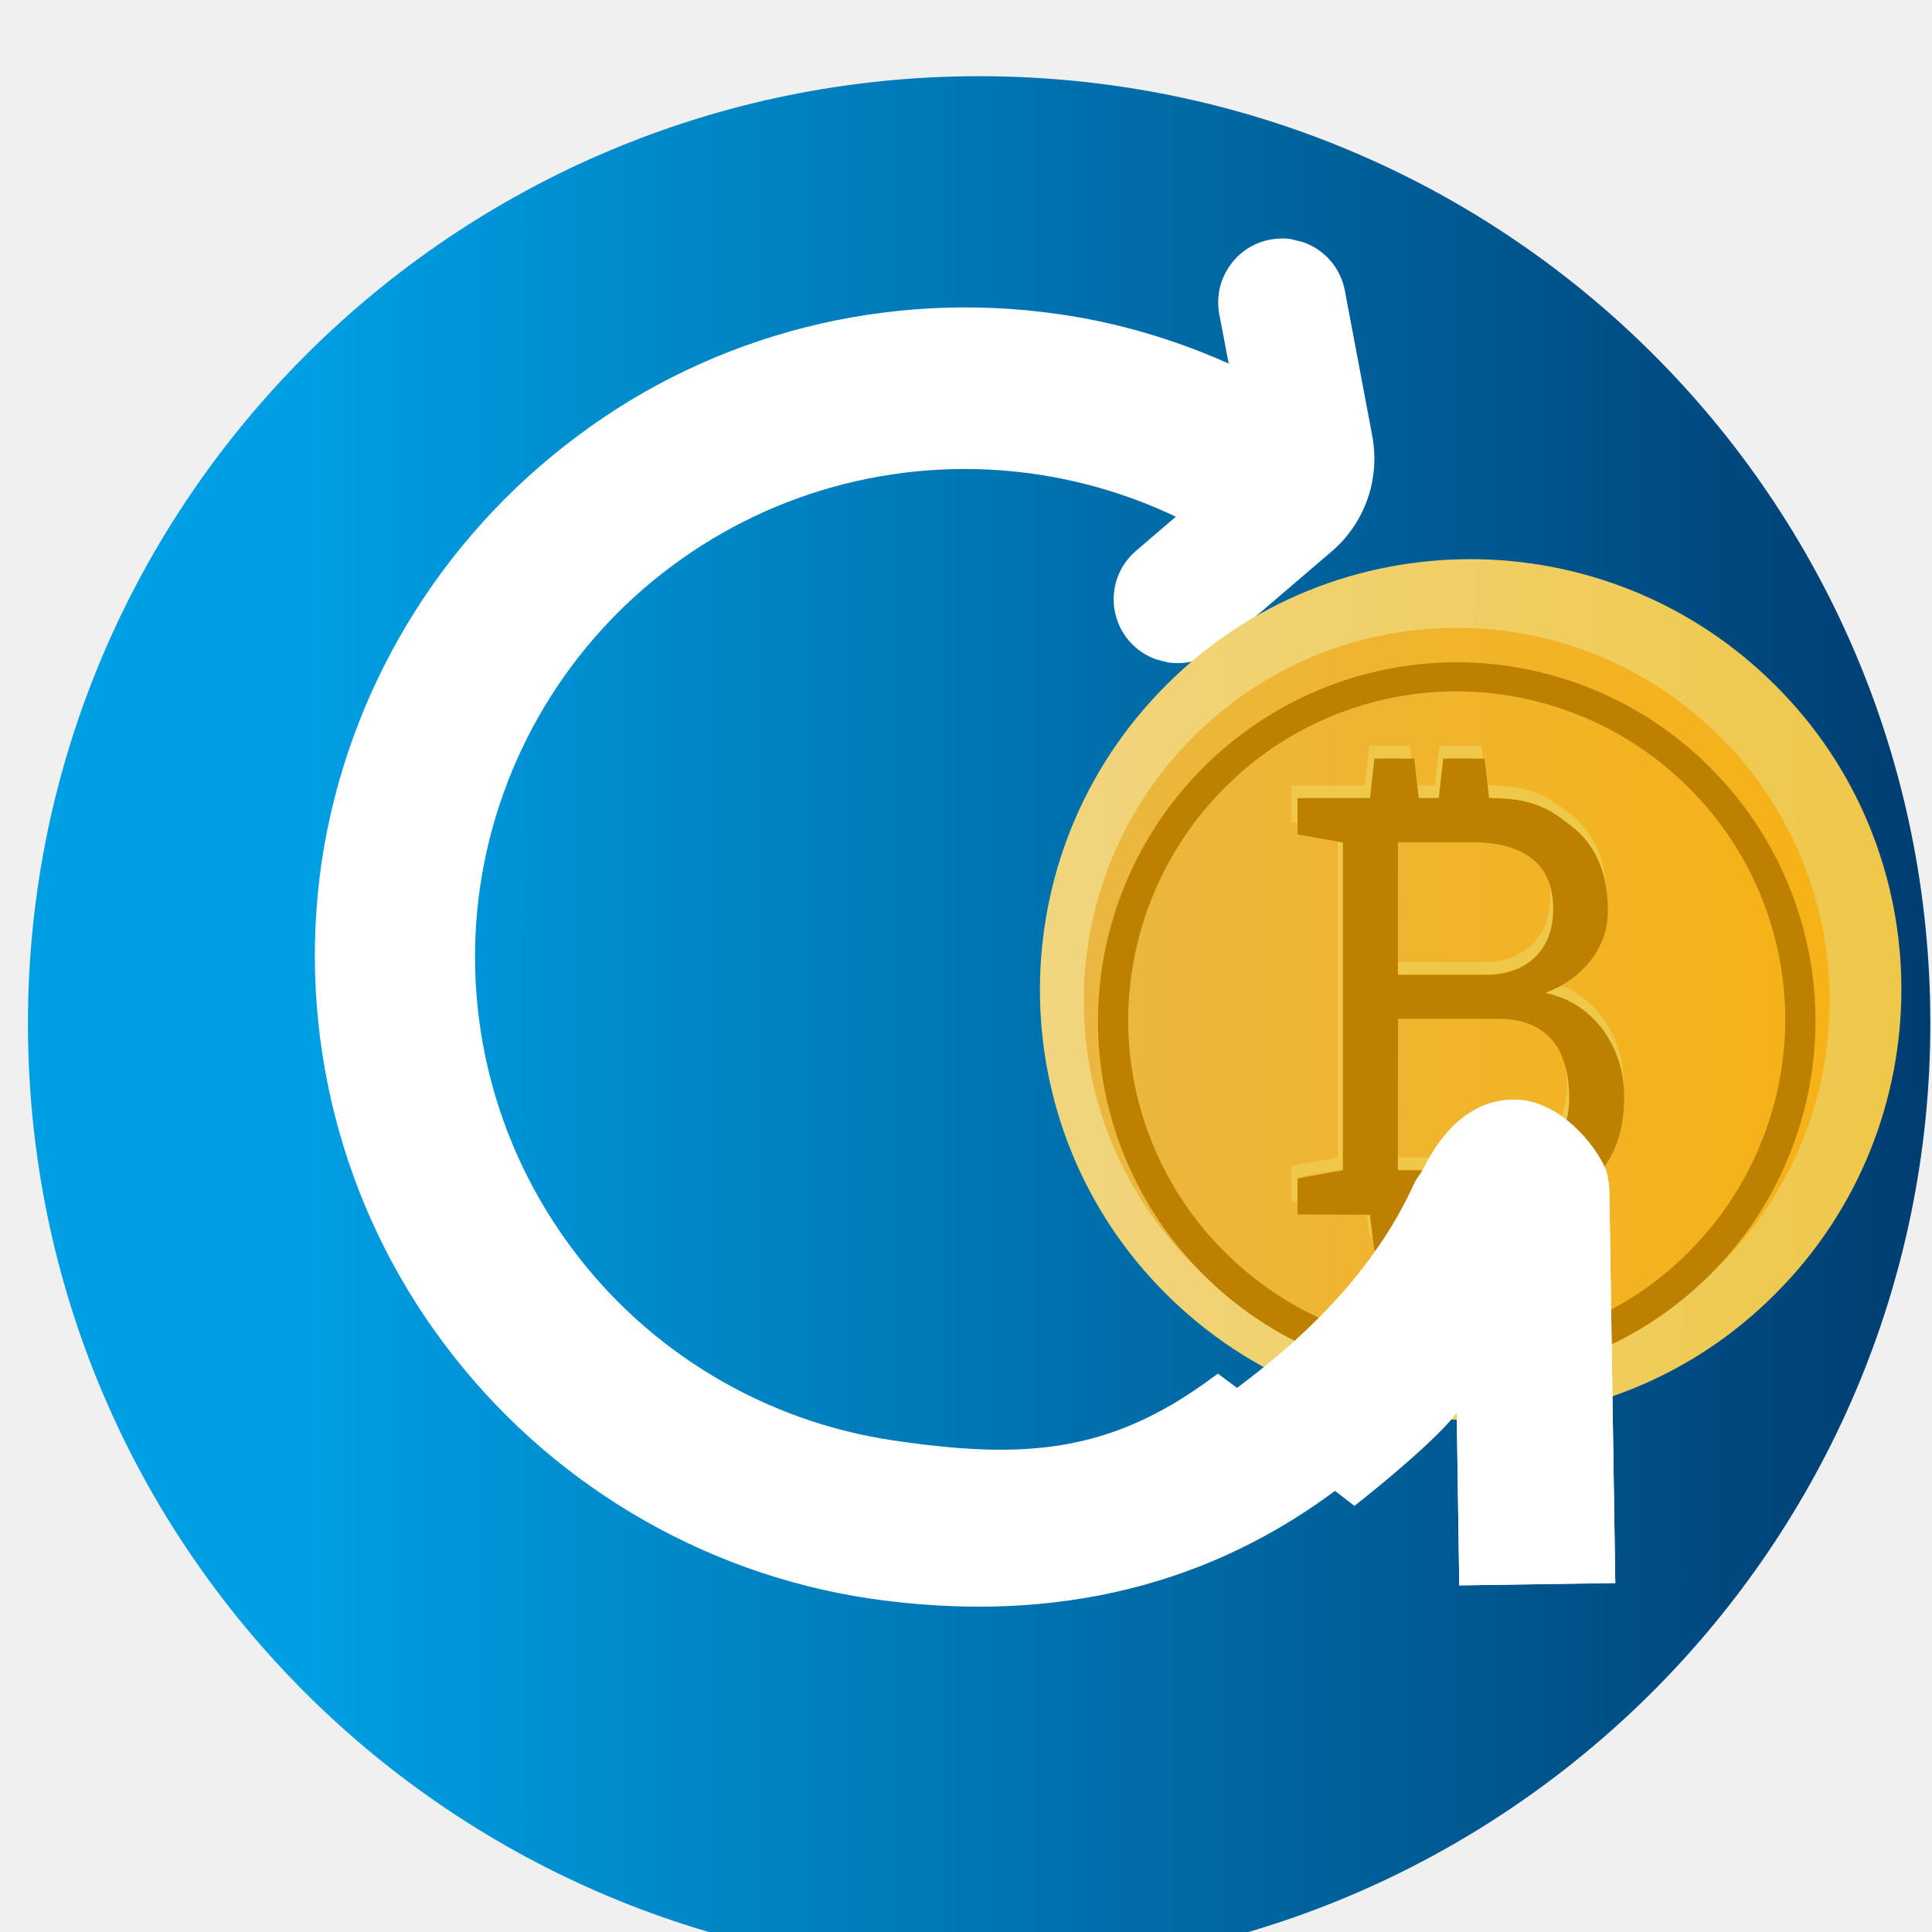
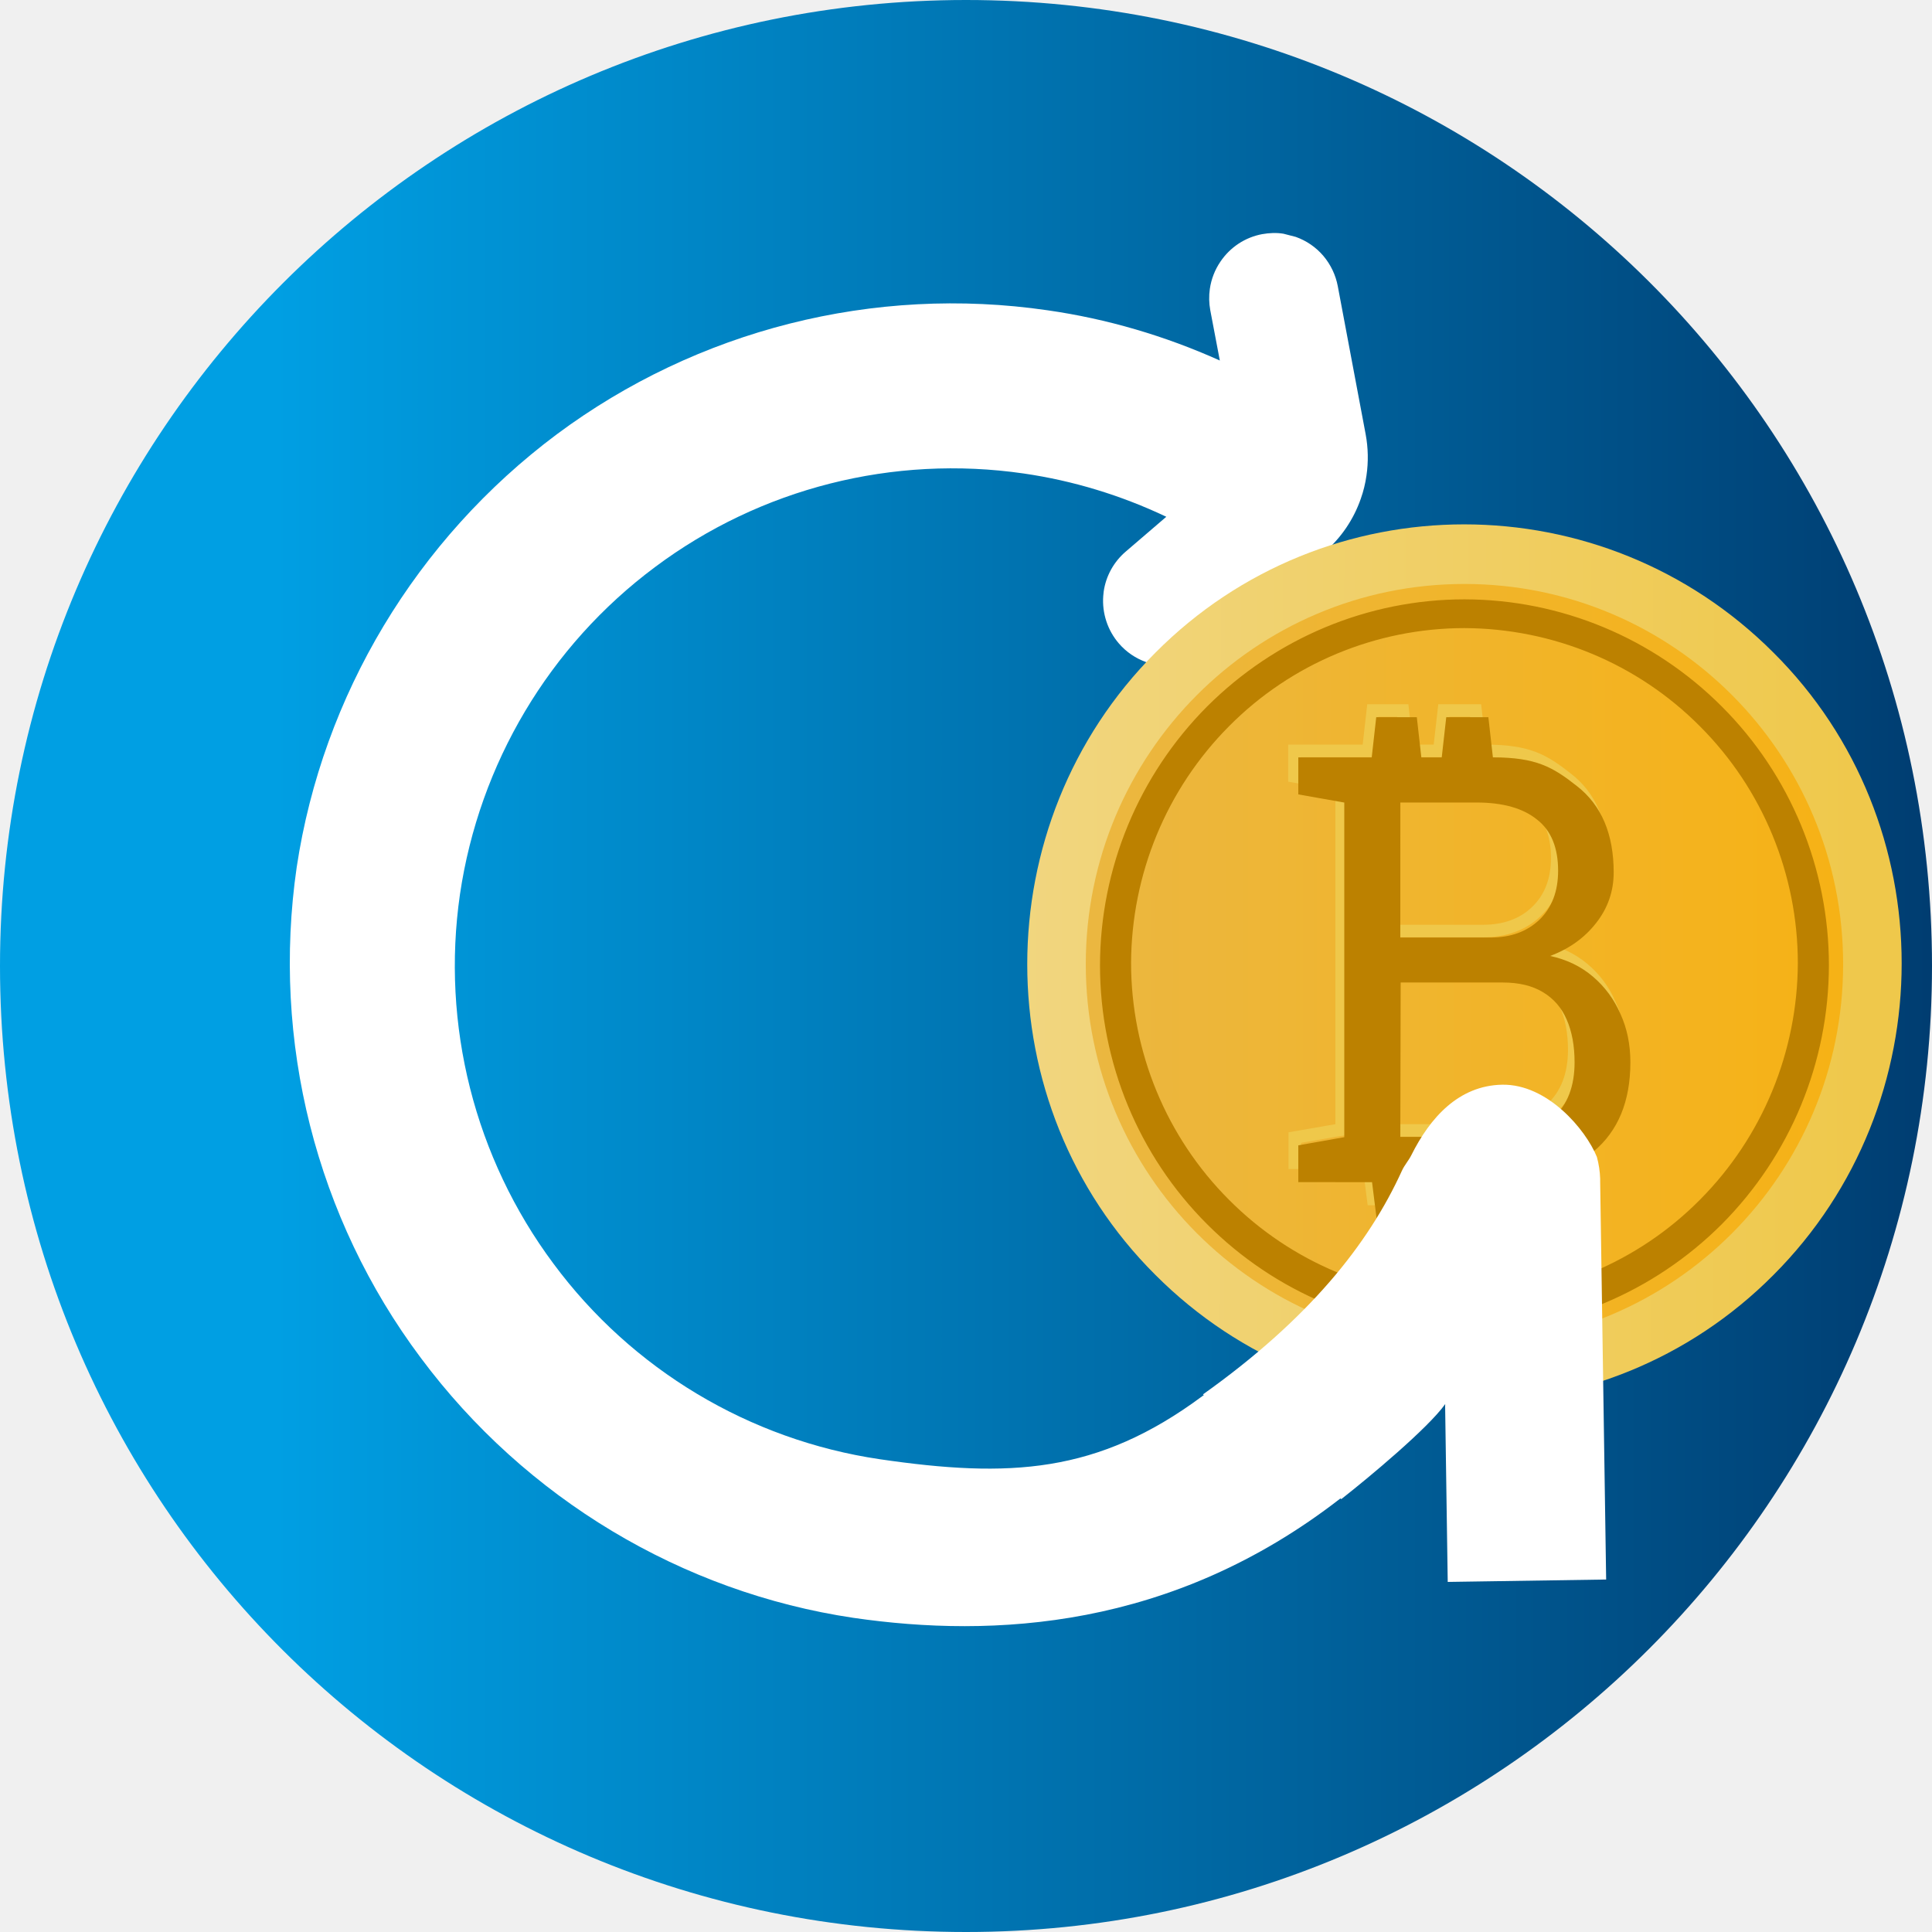
<svg xmlns="http://www.w3.org/2000/svg" width="50" height="50" version="1.1" viewBox="0 0 50 50">
  <defs>
-     <linearGradient id="Group_paint0-linear-334-110" x1=".673" x2="155" y1="77.2" y2="77.2" gradientTransform="matrix(.309 0 0 .309 104 202)" gradientUnits="userSpaceOnUse">
+     <linearGradient id="Group_paint0-linear-334-110" x1=".673" x2="155" y1="77.2" y2="77.2" gradientTransform="matrix(.323 0 0 .325 -.105 -.42)" gradientUnits="userSpaceOnUse">
      <stop stop-color="#009FE3" offset=".14" />
      <stop stop-color="#003D71" offset="1" />
    </linearGradient>
-     <linearGradient id="Group_paint1-linear-334-110" x1="80.8" x2="150" y1="77" y2="77.1" gradientTransform="matrix(.309 0 0 .309 104 202)" gradientUnits="userSpaceOnUse">
+     <linearGradient id="Group_paint1-linear-334-110" x1="80.8" x2="150" y1="77" y2="77.1" gradientTransform="matrix(.323 0 0 .325 -.105 -.42)" gradientUnits="userSpaceOnUse">
      <stop stop-color="#F1D680" offset="0" />
      <stop stop-color="#EFC84B" offset="1" />
    </linearGradient>
-     <linearGradient id="Group_paint2-linear-334-110" x1="146" x2="85.4" y1="77" y2="77" gradientTransform="matrix(.309 0 0 .309 104 202)" gradientUnits="userSpaceOnUse">
+     <linearGradient id="Group_paint2-linear-334-110" x1="146" x2="85.4" y1="77" y2="77" gradientTransform="matrix(.323 0 0 .325 .262 -.714)" gradientUnits="userSpaceOnUse">
      <stop stop-color="#F6B216" offset="0" />
      <stop stop-color="#EBB741" offset="1" />
    </linearGradient>
  </defs>
-   <g transform="translate(.5 .5)">
-     <g transform="matrix(1.03 0 0 1.03 -107 -207)" stroke-width=".309">
-       <path d="m128 250c13.2 0 23.9-10.7 23.9-23.8 0-13.2-10.7-23.8-23.9-23.8-13.2 0-23.9 10.7-23.9 23.8 0 13.2 10.7 23.8 23.9 23.8z" fill="url(#Group_paint0-linear-334-110)" />
-       <path d="m134 235c-0.018 0.01-0.159 0.115-0.178 0.128-2.59 1.91-4.78 2.02-7.98 1.55-3.22-0.476-6.13-2.21-8.07-4.82-1.95-2.61-2.78-5.88-2.31-9.1 0.477-3.22 2.21-6.12 4.83-8.06 2.61-1.94 5.89-2.77 9.12-2.3 1.22 0.177 2.41 0.538 3.53 1.07l-1 0.858c-0.295 0.251-0.489 0.601-0.545 0.984l-0.012 0.112c-0.016 0.211 0.01 0.423 0.076 0.624 0.066 0.201 0.172 0.387 0.311 0.547 0.182 0.21 0.416 0.368 0.679 0.461l0.3 0.078c0.227 0.029 0.459 0.02 0.68-0.049s0.425-0.174 0.6-0.324l2.83-2.42c0.409-0.351 0.718-0.804 0.896-1.31 0.066-0.185 0.113-0.376 0.141-0.571 0.05-0.338 0.043-0.681-0.02-1.02l-0.689-3.65c-0.051-0.275-0.175-0.533-0.357-0.747-0.183-0.214-0.418-0.374-0.683-0.468l-0.304-0.078c-0.176-0.029-0.355-0.02-0.53 0.01-0.208 0.039-0.407 0.119-0.584 0.235-0.177 0.117-0.329 0.267-0.447 0.443-0.137 0.2-0.226 0.428-0.261 0.667-0.025 0.176-0.022 0.355 0.011 0.53l0.236 1.24c-1.36-0.607-2.79-1.03-4.26-1.24-4.29-0.623-8.66 0.478-12.1 3.06-3.48 2.59-5.79 6.44-6.43 10.7-0.625 4.29 0.479 8.64 3.07 12.1 2.59 3.47 6.46 5.78 10.7 6.41 3.45 0.5 7.88 0.282 12-2.94 0.019-0.01 0.167-0.131 0.186-0.146z" fill="#fff" />
-       <path d="m148 233c4.23-4.22 4.23-11.1 0-15.3-4.23-4.22-11.1-4.22-15.3 0-4.23 4.22-4.23 11.1 0 15.3 4.23 4.22 11.1 4.22 15.3 0z" fill="url(#Group_paint1-linear-334-110)" />
-       <path d="m140 235c5.18 0 9.37-4.2 9.37-9.37 0-5.18-4.2-9.37-9.37-9.37-5.18 0-9.37 4.2-9.37 9.37 0 5.18 4.2 9.37 9.37 9.37z" fill="url(#Group_paint2-linear-334-110)" />
-       <path d="m140 235c-2.35-4e-3 -4.6-0.938-6.26-2.6-1.66-1.66-2.6-3.91-2.6-6.26 4e-3 -2.35 0.938-4.6 2.6-6.26 1.66-1.66 3.91-2.6 6.26-2.6 2.35 4e-3 4.6 0.938 6.26 2.6 1.66 1.66 2.6 3.91 2.6 6.26-4e-3 2.35-0.938 4.6-2.6 6.26-1.66 1.66-3.91 2.6-6.26 2.6zm0-17.3c-2.23 2e-3 -4.37 0.889-5.94 2.47-1.58 1.58-2.46 3.71-2.47 5.94 2e-3 2.23 0.889 4.37 2.47 5.94 1.58 1.58 3.71 2.46 5.94 2.47 2.23-2e-3 4.37-0.889 5.94-2.47 1.58-1.58 2.46-3.71 2.47-5.94-2e-3 -2.23-0.889-4.37-2.47-5.94-1.58-1.58-3.71-2.46-5.94-2.47z" fill="#bc8100" stroke="#bc8100" />
-       <path d="m136 221v-0.628h1.83l0.016-0.137 0.098-0.858h0.741l0.098 0.858 0.016 0.137h0.788l0.016-0.137 0.098-0.858h0.784l0.098 0.858 0.015 0.137h0.138c0.53 0 0.884 0.059 1.18 0.168 0.292 0.11 0.533 0.275 0.834 0.511l9.8e-4 7.9e-4c0.565 0.433 0.857 1.09 0.857 2 0 0.429-0.135 0.811-0.407 1.15v1.9e-4c-0.27 0.34-0.63 0.595-1.08 0.763l-0.505 0.187 0.527 0.109c0.394 0.078 0.728 0.241 1.01 0.476l9.8e-4 9.8e-4c0.28 0.233 0.496 0.52 0.648 0.863h-3.1e-4l9.8e-4 2e-3c0.156 0.337 0.235 0.71 0.235 1.12 0 0.922-0.294 1.61-0.868 2.08-0.581 0.474-1.38 0.719-2.41 0.719h-0.15l-0.017 0.134-0.097 0.758h-0.787l-0.097-0.758-0.017-0.134h-0.784l-0.017 0.134-0.097 0.758h-0.745l-0.097-0.758-0.017-0.134h-1.83v-0.621l1.03-0.179 0.128-0.02v-8.5l-0.128-0.02zm2.25 8.57v0.154h2.5c0.664 0 1.2-0.165 1.59-0.514h3.2e-4c0.395-0.357 0.584-0.855 0.584-1.47 0-0.427-0.069-0.802-0.213-1.12-0.141-0.32-0.361-0.57-0.66-0.746-0.296-0.176-0.662-0.259-1.09-0.259h-2.71v0.154zm0-4.91v0.154h2.42c0.534 0 0.98-0.157 1.32-0.48 0.349-0.331 0.517-0.777 0.517-1.32 0-0.599-0.187-1.07-0.584-1.39-0.389-0.313-0.936-0.458-1.62-0.458h-2.06v0.154z" fill="none" stroke="#efc84a" />
-       <path d="m136 231v-0.906l1.14-0.201v-8.24l-1.14-0.201v-0.912h1.82l0.112-0.994h1l0.112 0.994h0.505l0.112-0.994h1.04l0.112 0.994c1.07 0 1.48 0.237 2.08 0.711 0.603 0.469 0.904 1.18 0.904 2.12 0 0.465-0.145 0.881-0.435 1.25-0.285 0.364-0.664 0.635-1.14 0.811 0.411 0.088 0.764 0.257 1.06 0.511 0.294 0.249 0.521 0.556 0.68 0.919 0.164 0.36 0.245 0.755 0.245 1.19 0 0.957-0.304 1.69-0.912 2.2-0.607 0.503-1.43 0.755-2.47 0.755h-0.014l-0.112 0.893h-1.04l-0.112-0.893h-0.505l-0.112 0.893h-1l-0.112-0.893zm2.52-1.11h2.31c0.631 0 1.12-0.158 1.47-0.474 0.351-0.32 0.526-0.773 0.526-1.36 0-0.412-0.066-0.764-0.196-1.06-0.126-0.292-0.323-0.517-0.589-0.675-0.262-0.158-0.594-0.237-0.996-0.237h-2.52zm0-4.91h2.24c0.495 0 0.895-0.146 1.2-0.438 0.308-0.297 0.463-0.699 0.463-1.21 0-0.565-0.173-0.987-0.519-1.26-0.346-0.282-0.846-0.423-1.5-0.423h-1.88z" fill="#bc8100" />
-       <path d="m140 236 0.064 4.32 3.92-0.059-0.148-9.76v-0.069c-6e-3 -0.181-0.033-0.362-0.082-0.537-0.275-0.678-1.22-1.8-2.34-1.78-1.08 0.02-1.79 0.818-2.25 1.73-0.066 0.134-0.17 0.246-0.234 0.386-0.826 1.81-2.3 3.62-4.92 5.47" fill="#fff" />
-       <path d="m140 236 0.064 4.32 3.92-0.059-0.148-9.76v-0.069c-6e-3 -0.181-0.033-0.362-0.082-0.537-0.275-0.678-1.22-1.8-2.34-1.78-1.08 0.02-1.79 0.818-2.25 1.73-0.066 0.134-0.17 0.246-0.234 0.386-0.826 1.81-2.3 3.62-4.92 5.47l3.42 2.62c0.684-0.532 2.15-1.75 2.57-2.34z" fill="#fff" />
+   <g stroke-width=".324">
+     <path d="m25 50c13.8 0 25-11.2 25-25 0-13.9-11.2-25-25-25s-25 11.2-25 25c0 13.9 11.2 25 25 25z" fill="url(#Group_paint0-linear-334-110)" />
+     <path d="m31.3 36c-0.019 0.011-0.166 0.121-0.186 0.134-2.71 2.01-5 2.12-8.35 1.63-3.37-0.5-6.41-2.32-8.44-5.06-2.04-2.74-2.91-6.18-2.42-9.56 0.499-3.38 2.31-6.43 5.05-8.47 2.73-2.04 6.16-2.91 9.54-2.42 1.28 0.186 2.52 0.565 3.69 1.12l-1.05 0.901c-0.309 0.264-0.512 0.631-0.57 1.03l-0.012 0.118c-0.017 0.222 0.011 0.444 0.08 0.655 0.069 0.211 0.18 0.407 0.325 0.575 0.19 0.221 0.435 0.387 0.71 0.484l0.314 0.082c0.237 0.031 0.48 0.021 0.711-0.051 0.231-0.072 0.445-0.183 0.628-0.34l2.96-2.54c0.428-0.369 0.751-0.845 0.937-1.38 0.069-0.194 0.118-0.395 0.147-0.6 0.052-0.355 0.045-0.715-0.021-1.07l-0.721-3.83c-0.054-0.289-0.183-0.56-0.373-0.785-0.191-0.225-0.437-0.393-0.714-0.492l-0.318-0.082c-0.184-0.031-0.371-0.021-0.554 0.011-0.218 0.041-0.426 0.125-0.611 0.247-0.185 0.123-0.344 0.28-0.468 0.465-0.143 0.21-0.236 0.45-0.273 0.701-0.027 0.185-0.023 0.373 0.011 0.557l0.247 1.3c-1.42-0.638-2.92-1.08-4.46-1.3-4.49-0.654-9.06 0.502-12.7 3.21-3.64 2.72-6.06 6.76-6.73 11.2-0.654 4.51 0.501 9.08 3.21 12.7 2.71 3.64 6.76 6.07 11.2 6.73 3.61 0.525 8.24 0.296 12.6-3.09 0.019-0.011 0.175-0.138 0.195-0.153z" fill="#fff" />
+     <g transform="translate(0 .893)">
+       <path d="m45.9 32.1c4.42-4.43 4.42-11.7 0-16.1-4.42-4.43-11.6-4.43-16 0-4.42 4.43-4.42 11.7 0 16.1 4.42 4.43 11.6 4.43 16 0z" fill="url(#Group_paint1-linear-334-110)" />
+       <path d="m37.9 33.9c5.42 0 9.8-4.41 9.8-9.84 0-5.44-4.39-9.84-9.8-9.84-5.42 0-9.8 4.41-9.8 9.84 0 5.44 4.39 9.84 9.8 9.84z" fill="url(#Group_paint2-linear-334-110)" />
+       <path d="m37.9 33.4c-2.46-0.004-4.81-0.985-6.55-2.73-1.74-1.74-2.72-4.11-2.72-6.58 0.004-2.47 0.981-4.83 2.72-6.58 1.74-1.74 4.09-2.73 6.55-2.73 2.46 0.004 4.81 0.985 6.55 2.73 1.74 1.74 2.72 4.11 2.72 6.58-0.004 2.47-0.981 4.83-2.72 6.58-1.74 1.74-4.09 2.73-6.55 2.73zm0-18.2c-2.33 0.002-4.57 0.934-6.21 2.59-1.65 1.66-2.57 3.9-2.58 6.24 0.002 2.34 0.93 4.59 2.58 6.24 1.65 1.66 3.88 2.58 6.21 2.59 2.33-0.002 4.57-0.934 6.21-2.59 1.65-1.66 2.57-3.9 2.58-6.24-0.002-2.34-0.93-4.59-2.58-6.24-1.65-1.66-3.88-2.58-6.21-2.59z" fill="#bc8100" stroke="#bc8100" />
+       <path d="m33.5 19.2v-0.66h1.91l0.017-0.144 0.102-0.901h0.775l0.103 0.901 0.017 0.144h0.824l0.017-0.144 0.102-0.901h0.82l0.103 0.901 0.016 0.144h0.144c0.554 0 0.925 0.062 1.23 0.176 0.305 0.116 0.558 0.289 0.872 0.537l1e-3 8.32e-4c0.591 0.455 0.896 1.14 0.896 2.1 0 0.451-0.141 0.852-0.426 1.21v1.98e-4c-0.282 0.357-0.659 0.625-1.13 0.801l-0.528 0.196 0.551 0.114c0.412 0.082 0.762 0.253 1.06 0.5l1e-3 1e-3c0.293 0.245 0.519 0.546 0.678 0.907h-3.24e-4l1e-3 0.002c0.163 0.354 0.246 0.746 0.246 1.18 0 0.968-0.308 1.69-0.908 2.18-0.608 0.498-1.44 0.755-2.52 0.755h-0.157l-0.018 0.141-0.101 0.796h-0.823l-0.101-0.796-0.018-0.141h-0.82l-0.018 0.141-0.101 0.796h-0.779l-0.101-0.796-0.018-0.141h-1.91v-0.652l1.08-0.188 0.134-0.021v-8.93l-0.134-0.021zm2.35 9v0.162h2.62c0.695 0 1.26-0.173 1.66-0.54h3.35e-4c0.413-0.375 0.611-0.898 0.611-1.54 0-0.449-0.072-0.842-0.223-1.18-0.147-0.336-0.378-0.599-0.69-0.784-0.31-0.185-0.692-0.272-1.14-0.272h-2.83v0.162zm0-5.16v0.162h2.53c0.559 0 1.03-0.165 1.38-0.504 0.365-0.348 0.541-0.816 0.541-1.39 0-0.629-0.196-1.12-0.611-1.46-0.407-0.329-0.979-0.481-1.69-0.481h-2.15v0.162z" fill="none" stroke="#efc84a" />
+       <path d="m33.6 29.7v-0.952l1.19-0.211v-8.66l-1.19-0.211v-0.958h1.9l0.117-1.04h1.05l0.117 1.04h0.528l0.117-1.04h1.09l0.117 1.04c1.12 0 1.55 0.249 2.18 0.747 0.631 0.493 0.946 1.24 0.946 2.23 0 0.488-0.152 0.925-0.455 1.31-0.298 0.382-0.695 0.667-1.19 0.852 0.43 0.093 0.799 0.27 1.11 0.537 0.308 0.262 0.545 0.584 0.711 0.965 0.172 0.378 0.256 0.793 0.256 1.25 0 1.01-0.318 1.78-0.954 2.31-0.635 0.528-1.5 0.793-2.58 0.793h-0.015l-0.117 0.938h-1.09l-0.117-0.938h-0.528l-0.117 0.938h-1.05l-0.117-0.938zm2.64-1.17h2.42c0.66 0 1.17-0.166 1.54-0.498 0.367-0.336 0.55-0.812 0.55-1.43 0-0.433-0.069-0.803-0.205-1.11-0.132-0.307-0.338-0.543-0.616-0.709-0.274-0.166-0.621-0.249-1.04-0.249h-2.64zm0-5.16h2.34c0.518 0 0.936-0.153 1.26-0.46 0.322-0.312 0.484-0.734 0.484-1.27 0-0.593-0.181-1.04-0.543-1.32-0.362-0.296-0.885-0.444-1.57-0.444h-1.97z" fill="#bc8100" />
    </g>
+     <path d="m37.4 36.4 0.067 4.54 4.1-0.062-0.155-10.3v-0.072c-0.006-0.19-0.034-0.38-0.085-0.564-0.288-0.712-1.28-1.89-2.45-1.87-1.13 0.021-1.87 0.859-2.35 1.82-0.069 0.141-0.178 0.258-0.245 0.405-0.864 1.9-2.41 3.84-5.15 5.79l3.58 2.71c0.715-0.559 2.25-1.84 2.69-2.46z" fill="#fff" />
  </g>
</svg>
